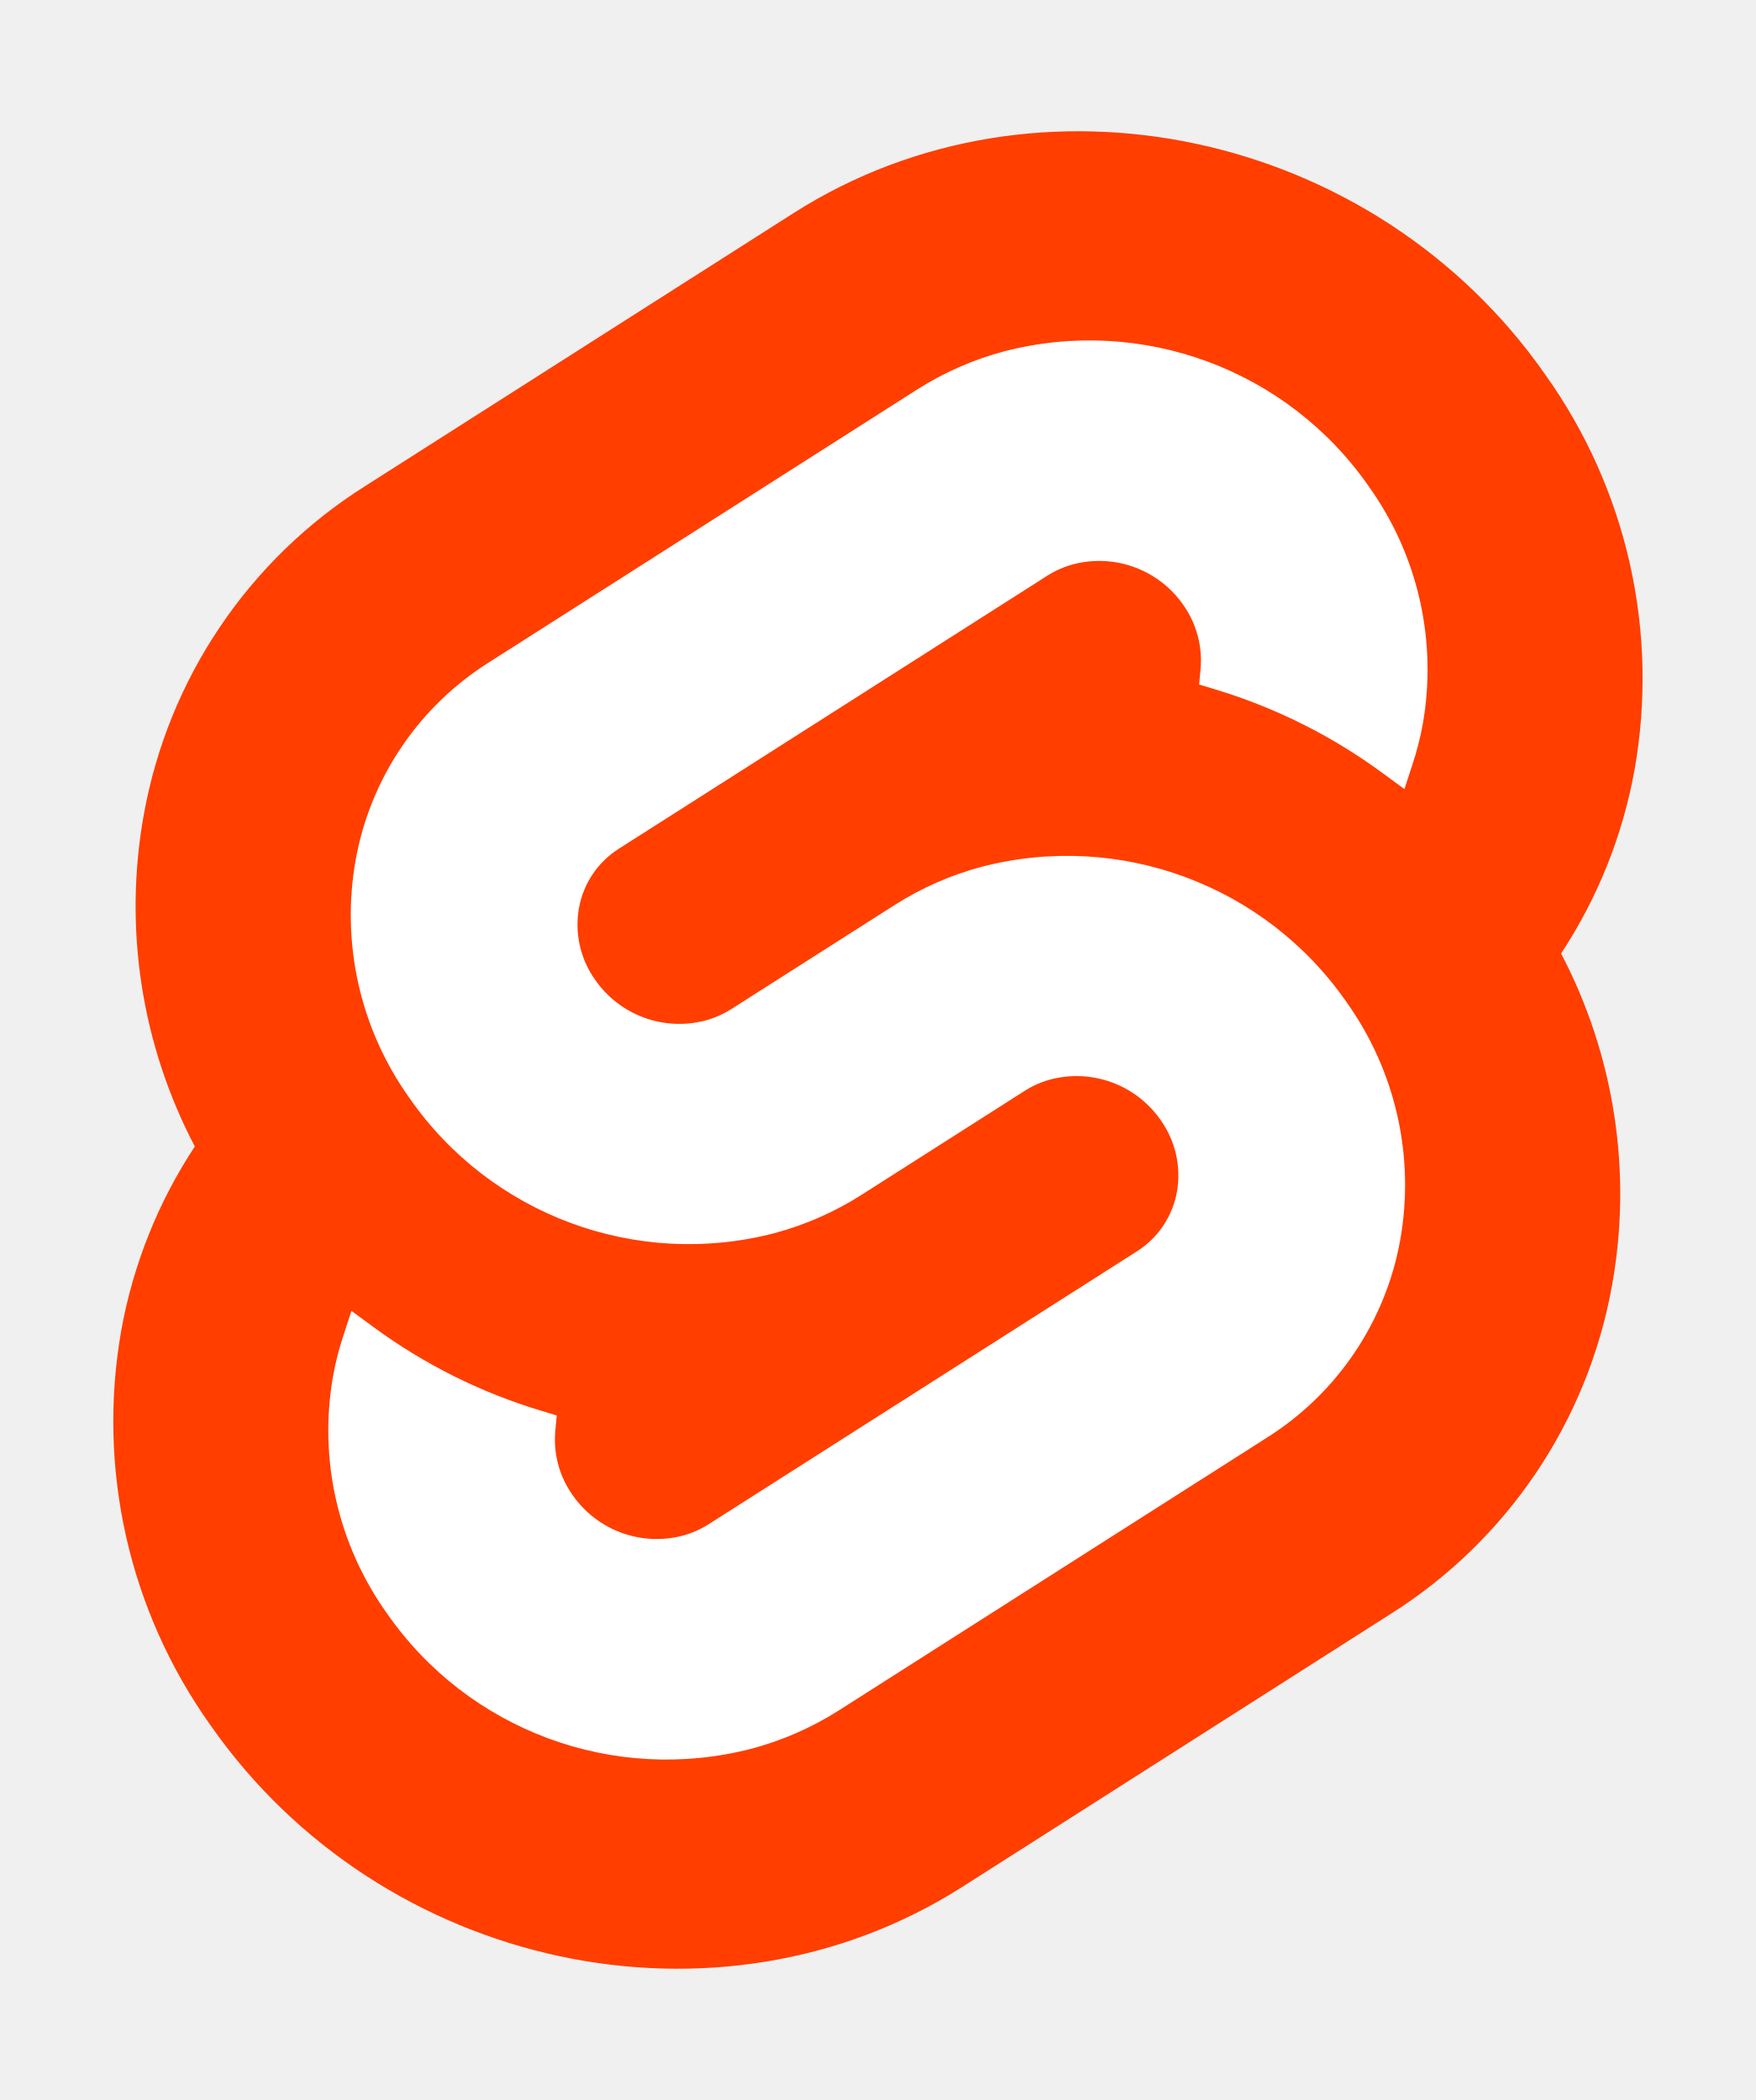
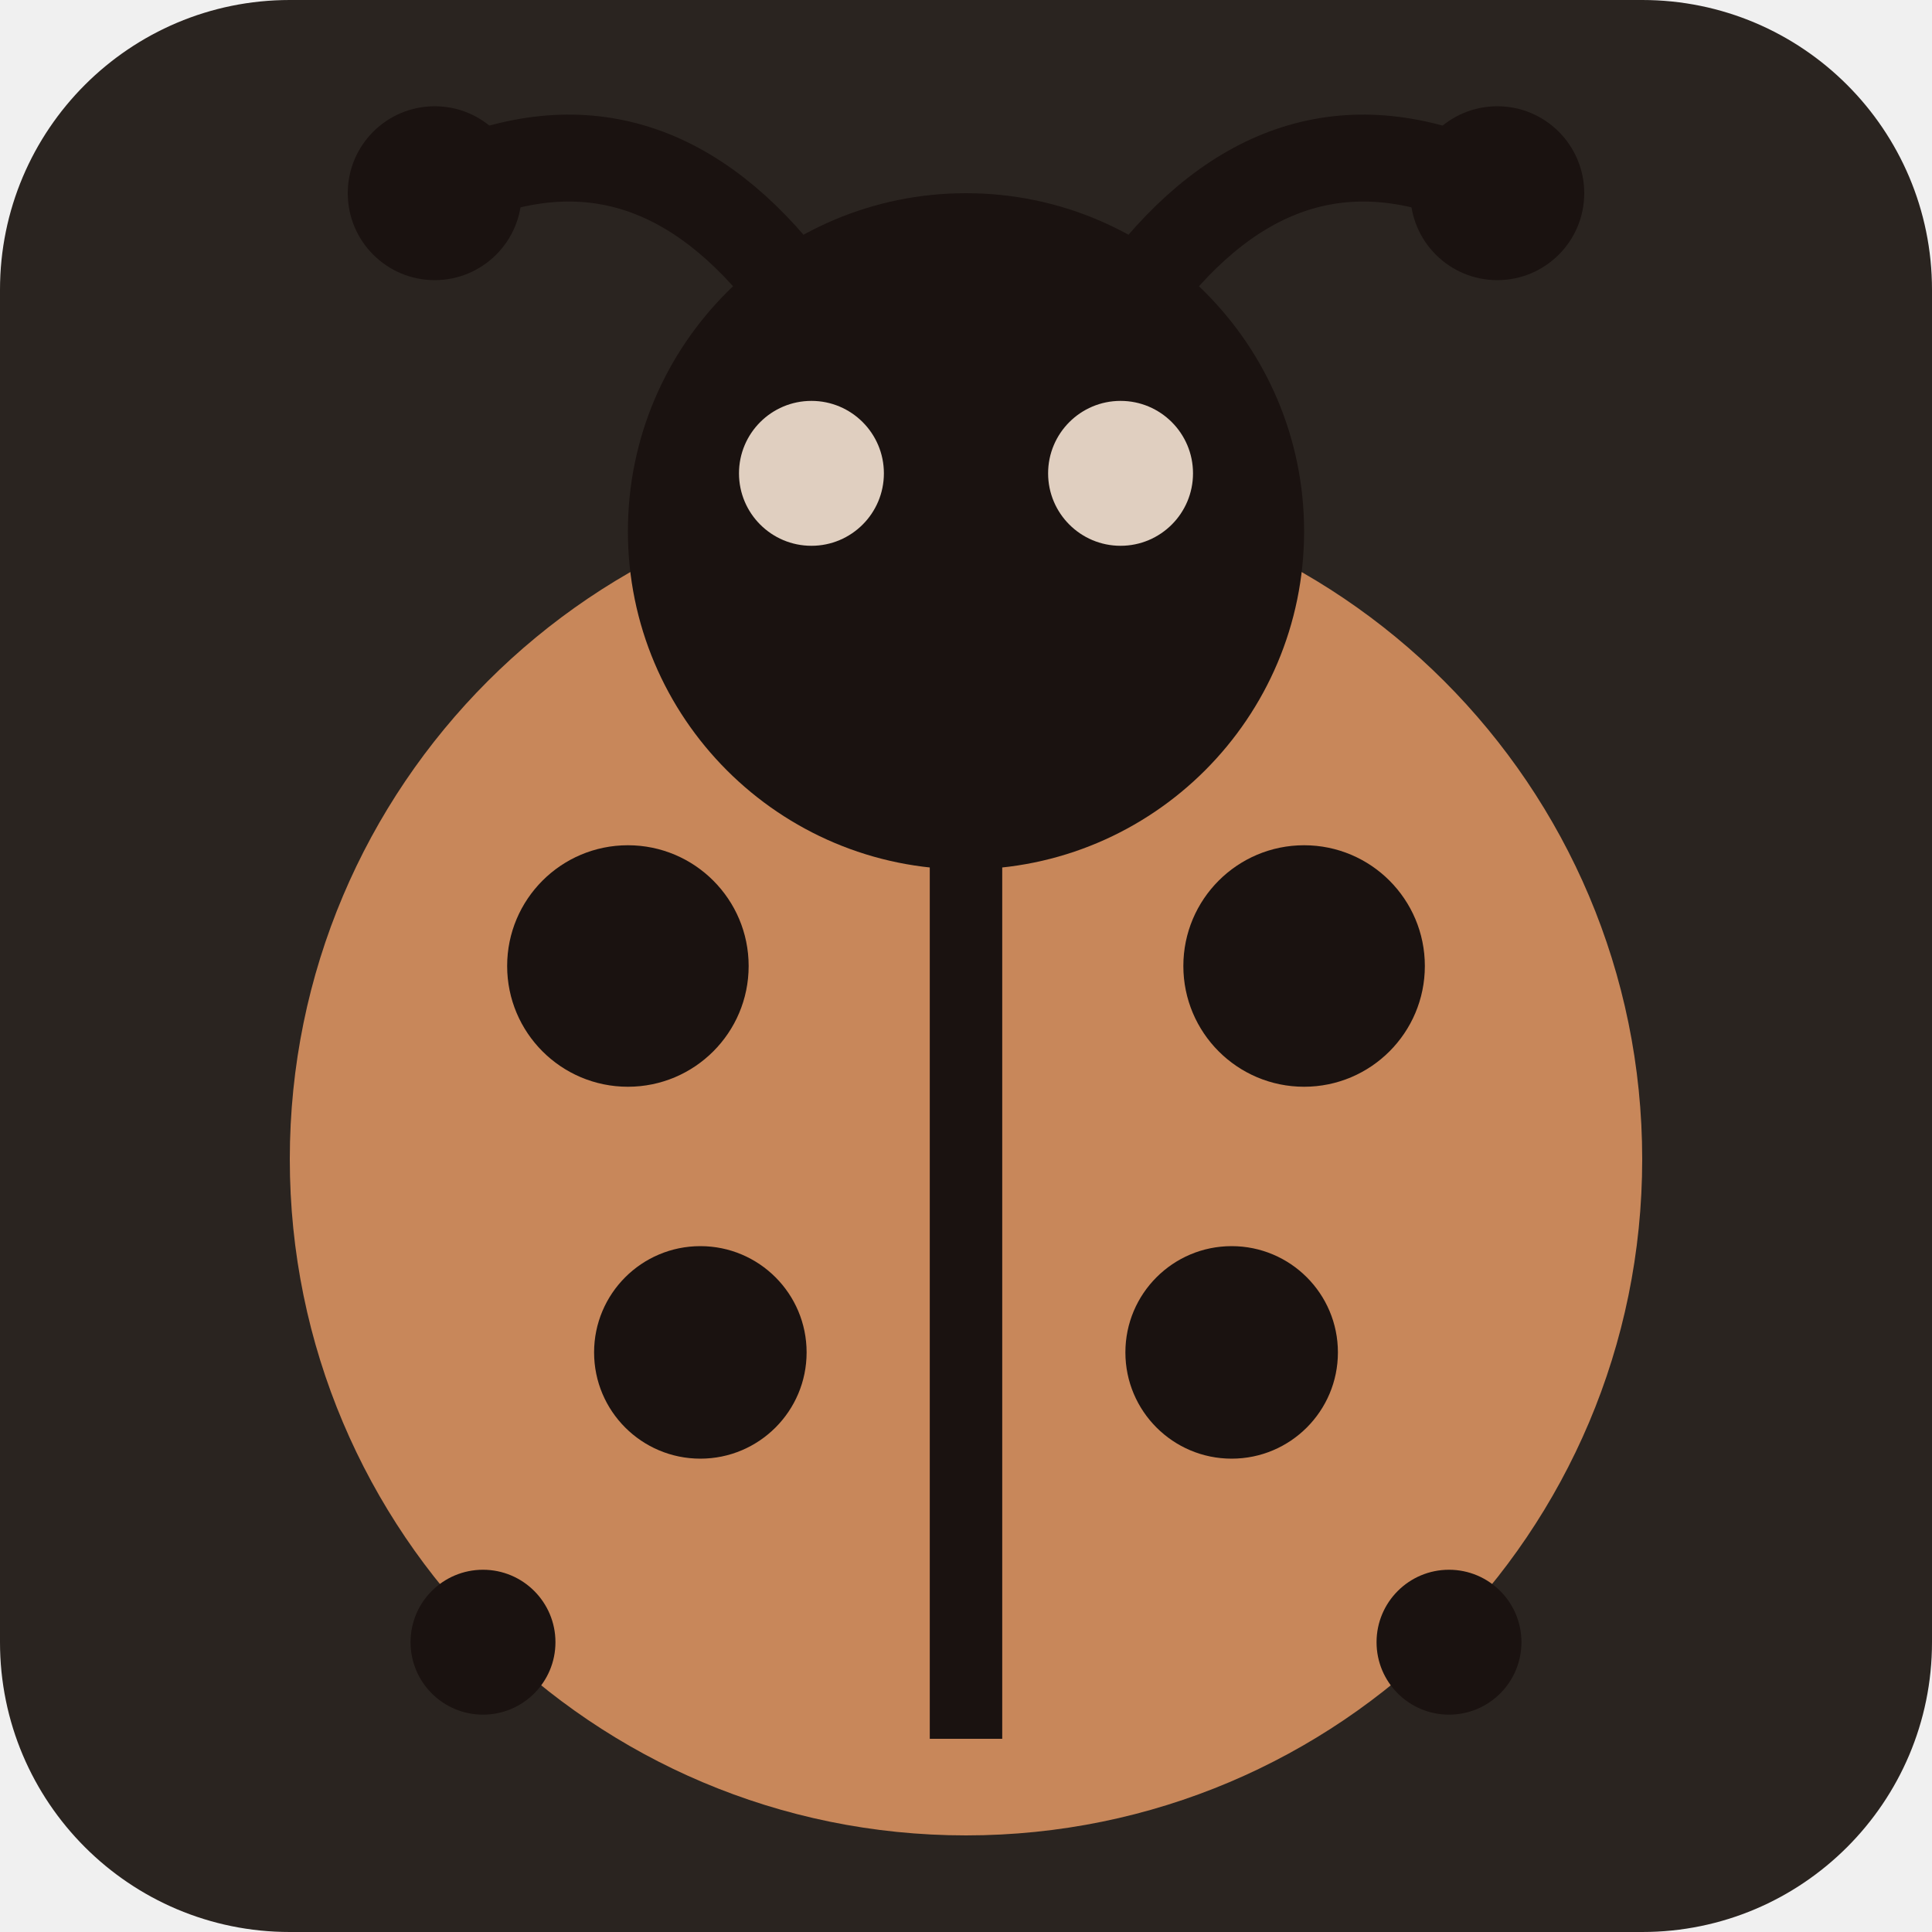
- <svg xmlns="http://www.w3.org/2000/svg" width="107" height="128" viewBox="0 0 107 128">
-   <path d="M94.157 22.819c-10.4-14.885-30.94-19.297-45.792-9.835L22.282 29.608A29.92 29.92 0 0 0 8.764 49.65a31.5 31.5 0 0 0 3.108 20.231 30 30 0 0 0-4.477 11.183 31.9 31.9 0 0 0 5.448 24.116c10.402 14.887 30.942 19.297 45.791 9.835l26.083-16.624A29.92 29.92 0 0 0 98.235 78.35a31.53 31.53 0 0 0-3.105-20.232 30 30 0 0 0 4.474-11.182 31.88 31.88 0 0 0-5.447-24.116" style="fill:#ff3e00" />
-   <path d="M45.817 106.582a20.72 20.72 0 0 1-22.237-8.243 19.17 19.17 0 0 1-3.277-14.503 18 18 0 0 1 .624-2.435l.49-1.498 1.337.981a33.6 33.6 0 0 0 10.203 5.098l.97.294-.09.968a5.85 5.85 0 0 0 1.052 3.878 6.24 6.24 0 0 0 6.695 2.485 5.8 5.8 0 0 0 1.603-.704L69.27 76.28a5.43 5.43 0 0 0 2.45-3.631 5.8 5.8 0 0 0-.987-4.371 6.24 6.24 0 0 0-6.698-2.487 5.7 5.7 0 0 0-1.6.704l-9.953 6.345a19 19 0 0 1-5.296 2.326 20.72 20.72 0 0 1-22.237-8.243 19.17 19.17 0 0 1-3.277-14.502 17.99 17.99 0 0 1 8.13-12.052l26.081-16.623a19 19 0 0 1 5.3-2.329 20.72 20.72 0 0 1 22.237 8.243 19.17 19.17 0 0 1 3.277 14.503 18 18 0 0 1-.624 2.435l-.49 1.498-1.337-.98a33.6 33.6 0 0 0-10.203-5.1l-.97-.294.09-.968a5.86 5.86 0 0 0-1.052-3.878 6.24 6.24 0 0 0-6.696-2.485 5.8 5.8 0 0 0-1.602.704L37.73 51.72a5.42 5.42 0 0 0-2.449 3.63 5.79 5.79 0 0 0 .986 4.372 6.24 6.24 0 0 0 6.698 2.486 5.8 5.8 0 0 0 1.602-.704l9.952-6.342a19 19 0 0 1 5.295-2.328 20.72 20.72 0 0 1 22.237 8.242 19.17 19.17 0 0 1 3.277 14.503 18 18 0 0 1-8.13 12.053l-26.081 16.622a19 19 0 0 1-5.3 2.328" style="fill:#fff" />
+ <svg xmlns="http://www.w3.org/2000/svg" width="32" height="32" viewBox="-4 -4 40 40">
+   <rect x="-4" y="-4" width="40" height="40" rx="6" fill="#2a2420" />
+   <ellipse cx="16" cy="20" rx="14" ry="14" fill="#c8875a" />
+   <line x1="16" y1="8" x2="16" y2="32" stroke="#1a1210" stroke-width="1.5" />
+   <circle cx="9" cy="16" r="2.5" fill="#1a1210" />
+   <circle cx="10.5" cy="24" r="2.2" fill="#1a1210" />
+   <circle cx="6" cy="30" r="1.5" fill="#1a1210" />
+   <circle cx="23" cy="16" r="2.5" fill="#1a1210" />
+   <circle cx="21.5" cy="24" r="2.2" fill="#1a1210" />
+   <circle cx="26" cy="30" r="1.5" fill="#1a1210" />
+   <circle cx="16" cy="7" r="7" fill="#1a1210" />
+   <circle cx="12.8" cy="5.8" r="1.5" fill="#e0cfc0" />
+   <circle cx="19.2" cy="5.8" r="1.5" fill="#e0cfc0" />
+   <path d="M12 1.5 Q9 -2 5 0" fill="none" stroke="#1a1210" stroke-width="1.8" stroke-linecap="round" />
+   <path d="M20 1.5 Q23 -2 27 0" fill="none" stroke="#1a1210" stroke-width="1.8" stroke-linecap="round" />
+   <circle cx="5" cy="0" r="1.8" fill="#1a1210" />
+   <circle cx="27" cy="0" r="1.8" fill="#1a1210" />
</svg>
